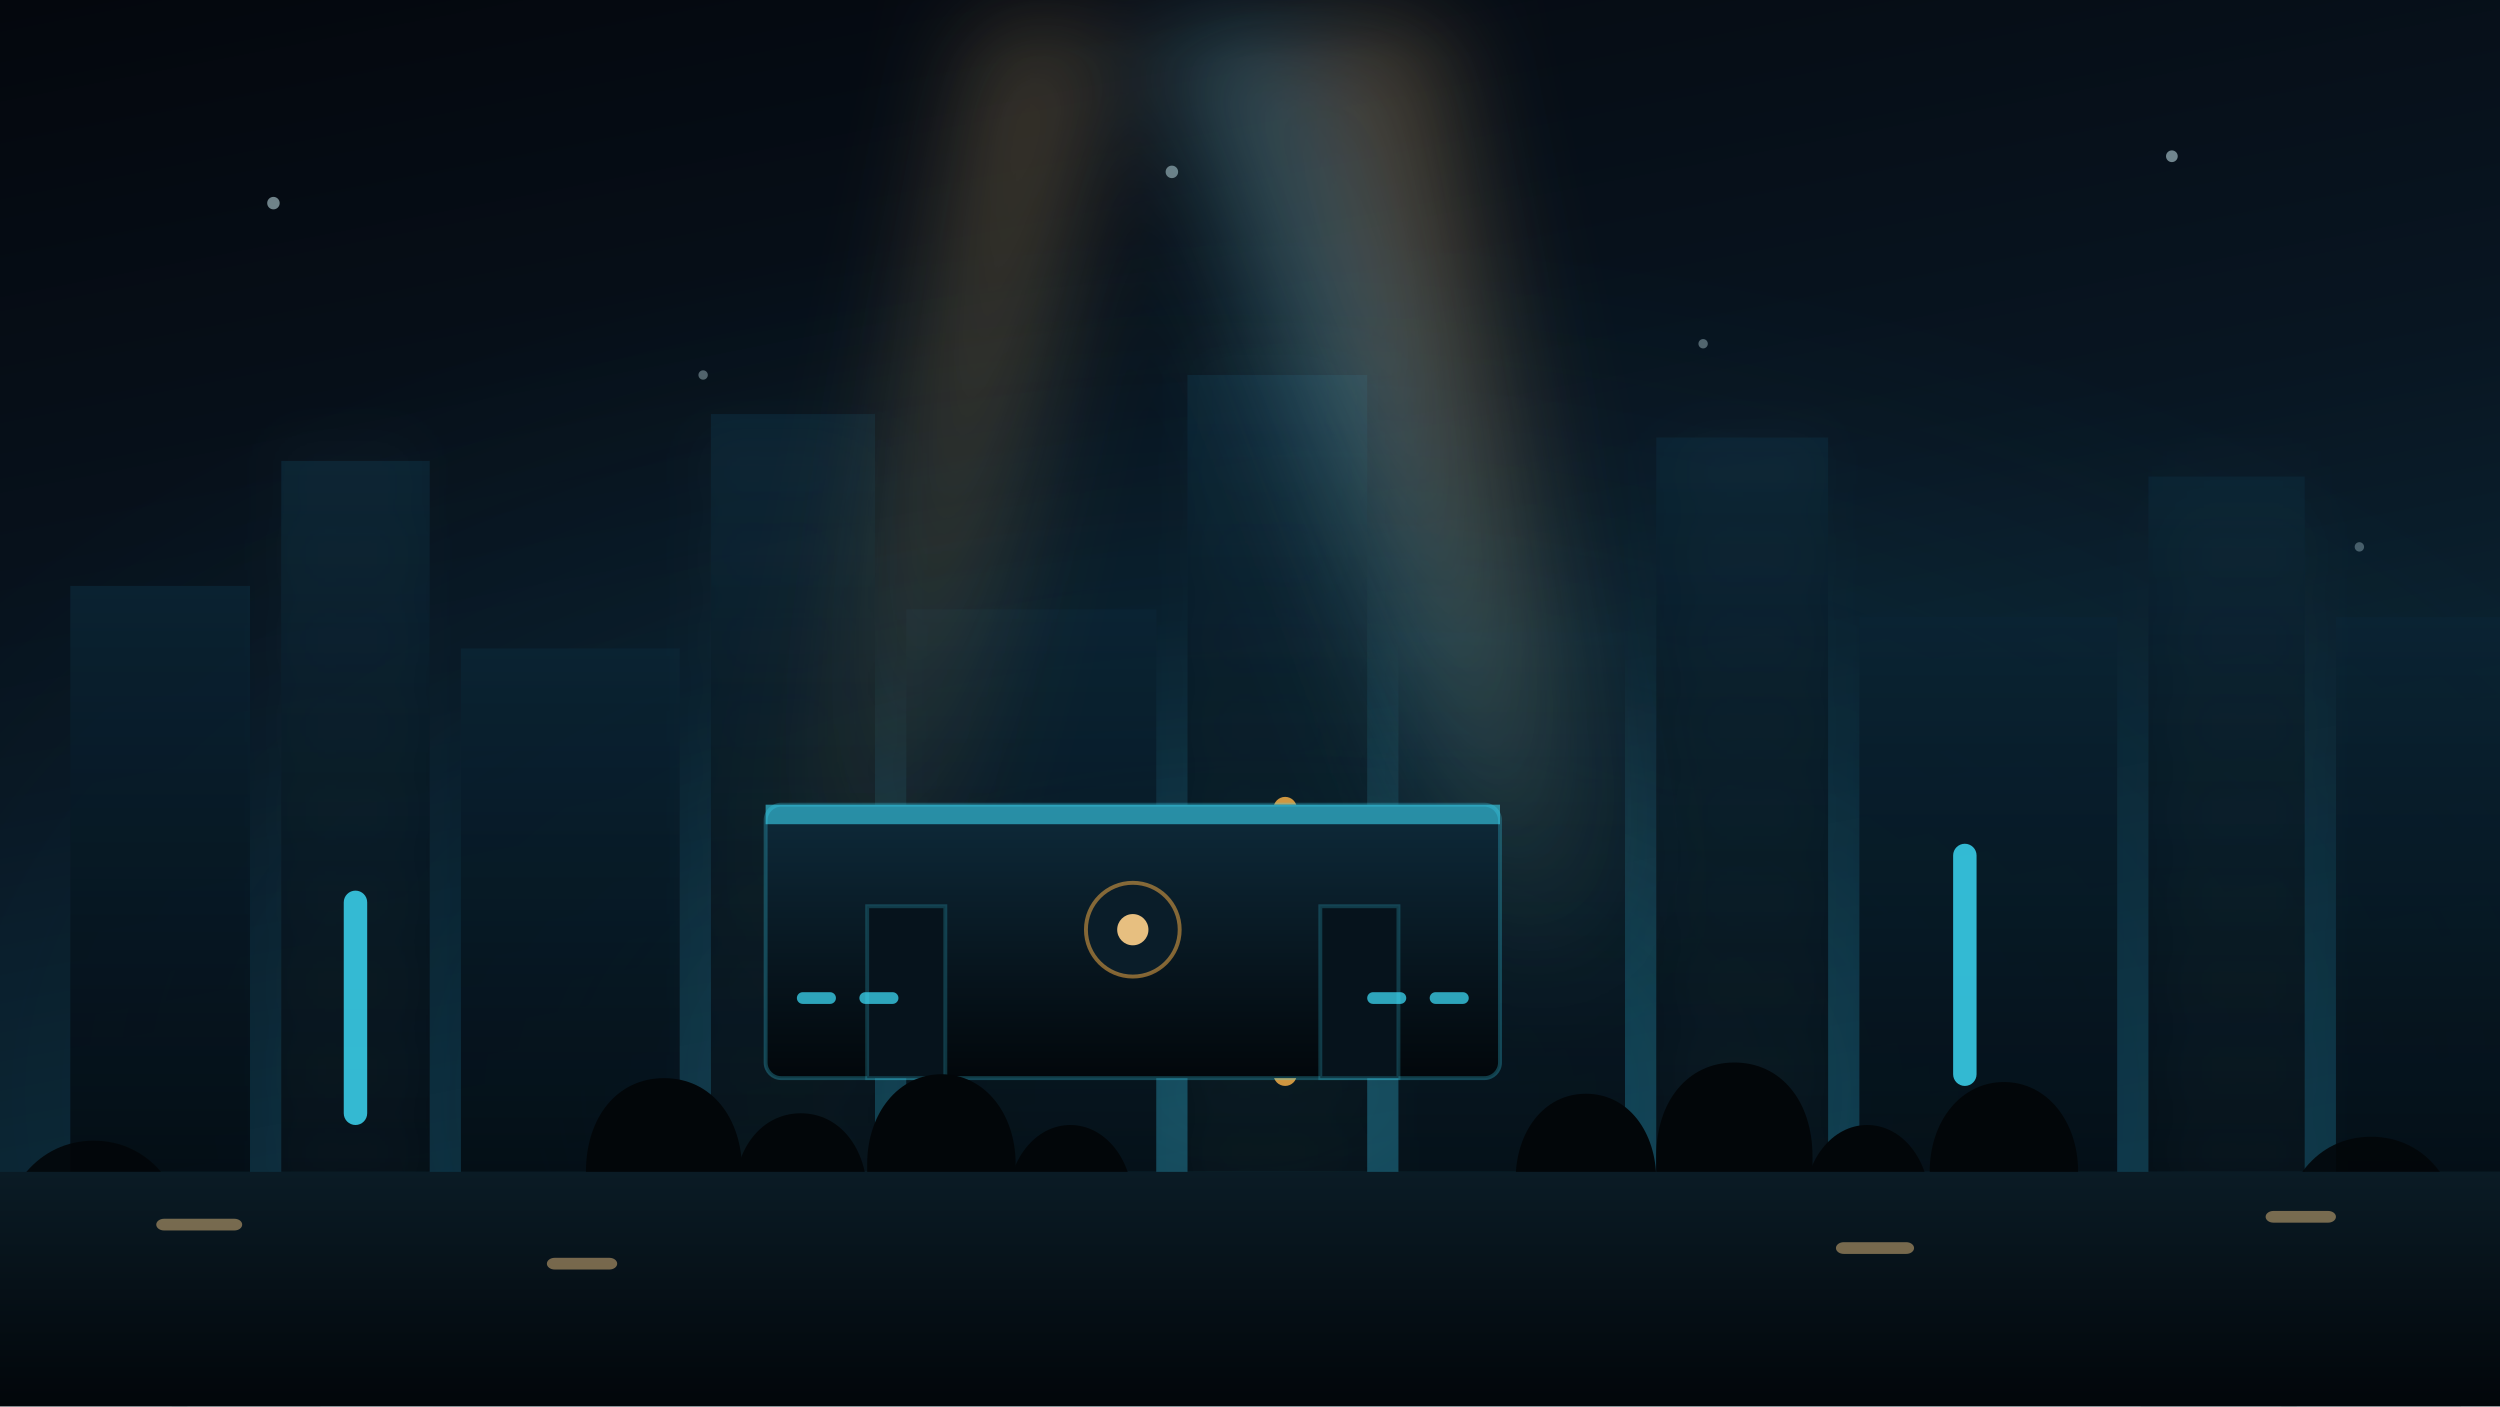
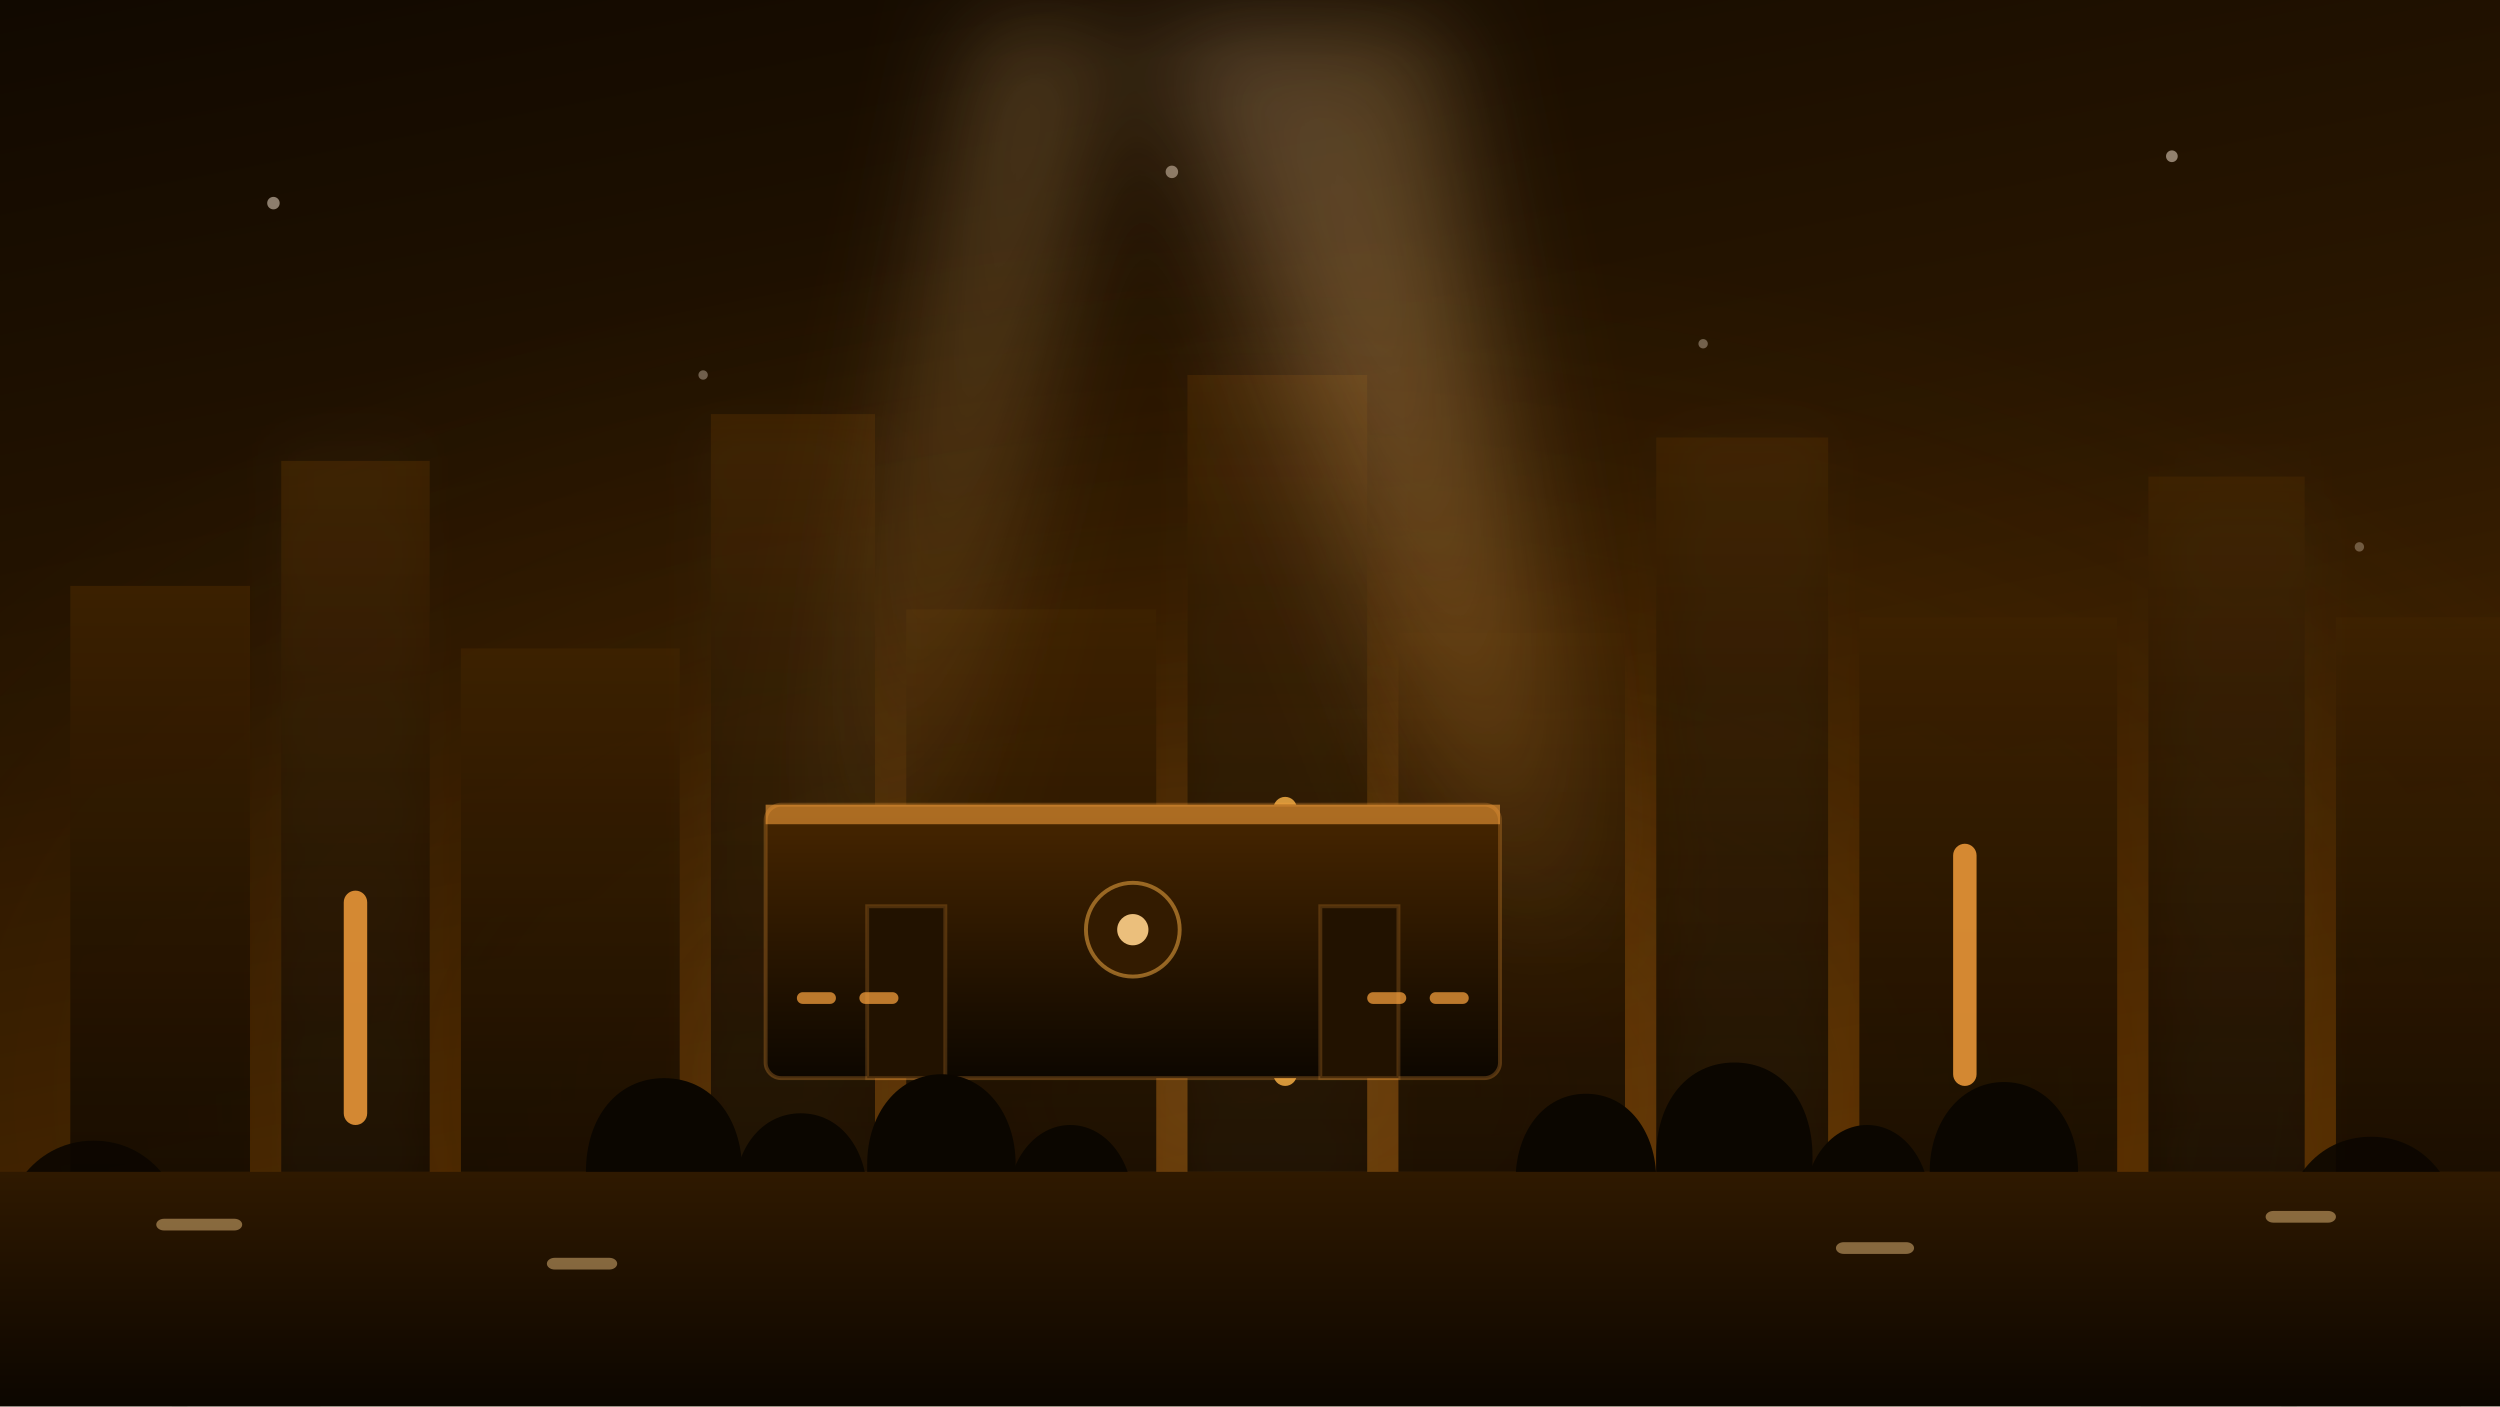
<svg xmlns="http://www.w3.org/2000/svg" width="640" height="360" viewBox="0 0 640 360" preserveAspectRatio="xMidYMid slice">
  <defs>
    <linearGradient id="sky" x1="0" y1="0" x2=".35" y2="1">
-       <stop offset="0" stop-color="#04070d" />
-       <stop offset=".5" stop-color="#081521" />
-       <stop offset="1" stop-color="#0d3040" />
+       <stop offset="0" stop-color="#110900" />
+       <stop offset=".5" stop-color="#291600" />
+       <stop offset="1" stop-color="#4d2900" />
    </linearGradient>
    <radialGradient id="haze" cx=".5" cy=".78" r=".62">
-       <stop offset="0" stop-color="#3ee2ff" stop-opacity=".22" />
-       <stop offset=".55" stop-color="#1a8fb0" stop-opacity=".08" />
-       <stop offset="1" stop-color="#1a8fb0" stop-opacity="0" />
+       <stop offset="0" stop-color="#ffa53e" stop-opacity=".22" />
+       <stop offset=".55" stop-color="#ca6c00" stop-opacity=".08" />
+       <stop offset="1" stop-color="#ca6c00" stop-opacity="0" />
    </radialGradient>
    <linearGradient id="tower" x1="0" y1="0" x2="0" y2="1">
-       <stop offset="0" stop-color="#123a50" />
-       <stop offset="1" stop-color="#05111a" />
+       <stop offset="0" stop-color="#623400" />
+       <stop offset="1" stop-color="#1f1100" />
    </linearGradient>
    <linearGradient id="towerDark" x1="0" y1="0" x2="0" y2="1">
-       <stop offset="0" stop-color="#0a2333" />
-       <stop offset="1" stop-color="#030b12" />
+       <stop offset="0" stop-color="#3d2100" />
+       <stop offset="1" stop-color="#150b00" />
    </linearGradient>
    <linearGradient id="stage" x1="0" y1="0" x2="0" y2="1">
-       <stop offset="0" stop-color="#0e2a3a" />
-       <stop offset="1" stop-color="#02070b" />
+       <stop offset="0" stop-color="#482600" />
+       <stop offset="1" stop-color="#0d0700" />
    </linearGradient>
    <linearGradient id="beam" x1="0" y1="0" x2="0" y2="1">
-       <stop offset="0" stop-color="#a7f3ff" stop-opacity=".55" />
-       <stop offset="1" stop-color="#3ee2ff" stop-opacity="0" />
+       <stop offset="0" stop-color="#ffd6a7" stop-opacity=".55" />
+       <stop offset="1" stop-color="#ffa53e" stop-opacity="0" />
    </linearGradient>
    <linearGradient id="beamAmber" x1="0" y1="0" x2="0" y2="1">
      <stop offset="0" stop-color="#ffd08a" stop-opacity=".6" />
      <stop offset="1" stop-color="#ffb547" stop-opacity="0" />
    </linearGradient>
    <linearGradient id="ground" x1="0" y1="0" x2="0" y2="1">
-       <stop offset="0" stop-color="#0a1b25" />
-       <stop offset="1" stop-color="#02060a" />
+       <stop offset="0" stop-color="#2f1900" />
+       <stop offset="1" stop-color="#0c0600" />
    </linearGradient>
    <pattern id="win" width="18" height="22" patternUnits="userSpaceOnUse">
-       <rect x="5" y="6" width="6" height="8" rx="1" fill="#a7f3ff" opacity=".55" />
+       <rect x="5" y="6" width="6" height="8" rx="1" fill="#ffd6a7" opacity=".55" />
    </pattern>
    <pattern id="winAmber" width="24" height="26" patternUnits="userSpaceOnUse">
      <rect x="6" y="7" width="7" height="9" rx="1" fill="#ffcf84" opacity=".5" />
    </pattern>
    <filter id="glow">
      <feGaussianBlur stdDeviation="8" />
    </filter>
    <filter id="soft">
      <feGaussianBlur stdDeviation="16" />
    </filter>
  </defs>
  <rect width="640" height="360" fill="url(#sky)" />
  <rect width="640" height="360" fill="url(#haze)" />
-   <g fill="#d9f9ff">
+   <g fill="#ffedd9">
    <circle cx="70" cy="52" r="1.6" opacity=".5" />
    <circle cx="180" cy="96" r="1.2" opacity=".35" />
    <circle cx="300" cy="44" r="1.6" opacity=".45" />
    <circle cx="436" cy="88" r="1.2" opacity=".35" />
    <circle cx="556" cy="40" r="1.5" opacity=".5" />
    <circle cx="604" cy="140" r="1.2" opacity=".3" />
  </g>
  <g fill="url(#towerDark)" opacity=".9">
    <rect x="18" y="150" width="46" height="150" />
    <rect x="72" y="118" width="38" height="182" />
    <rect x="118" y="166" width="56" height="134" />
    <rect x="182" y="106" width="42" height="194" />
    <rect x="232" y="156" width="64" height="144" />
    <rect x="304" y="96" width="46" height="204" />
    <rect x="358" y="162" width="58" height="138" />
    <rect x="424" y="112" width="44" height="188" />
    <rect x="476" y="158" width="66" height="142" />
    <rect x="550" y="122" width="40" height="178" />
    <rect x="598" y="158" width="42" height="142" />
  </g>
  <g fill="url(#win)" opacity=".3" filter="url(#glow)">
    <rect x="72" y="118" width="38" height="182" />
    <rect x="182" y="106" width="42" height="194" />
    <rect x="304" y="96" width="46" height="204" />
    <rect x="424" y="112" width="44" height="188" />
    <rect x="550" y="122" width="40" height="178" />
  </g>
  <g opacity=".8">
-     <rect x="88" y="228" width="6" height="60" rx="3" fill="#3ee2ff" />
+     <rect x="88" y="228" width="6" height="60" rx="3" fill="#ffa53e" />
    <rect x="326" y="204" width="6" height="74" rx="3" fill="#ffb547" />
-     <rect x="500" y="216" width="6" height="62" rx="3" fill="#3ee2ff" />
+     <rect x="500" y="216" width="6" height="62" rx="3" fill="#ffa53e" />
  </g>
  <g filter="url(#soft)" opacity=".8">
    <path d="M300 0h22l96 250h-40z" fill="url(#beam)" />
    <path d="M340 0h18l58 250h-34z" fill="url(#beamAmber)" />
    <path d="M262 0h16l-46 250h-30z" fill="url(#beamAmber)" />
  </g>
  <g>
-     <rect x="196" y="206" width="188" height="70" rx="4" fill="url(#stage)" stroke="#3ee2ff" stroke-opacity=".25" />
-     <rect x="196" y="206" width="188" height="5" fill="#3ee2ff" opacity=".55" />
-     <rect x="222" y="232" width="20" height="44" fill="#06131c" stroke="#3ee2ff" stroke-opacity=".2" />
-     <rect x="338" y="232" width="20" height="44" fill="#06131c" stroke="#3ee2ff" stroke-opacity=".2" />
-     <circle cx="290" cy="238" r="12" fill="#0a1d29" stroke="#ffb547" stroke-opacity=".5" />
+     <rect x="196" y="206" width="188" height="70" rx="4" fill="url(#stage)" stroke="#ffa53e" stroke-opacity=".25" />
+     <rect x="196" y="206" width="188" height="5" fill="#ffa53e" opacity=".55" />
+     <rect x="222" y="232" width="20" height="44" fill="#221200" stroke="#ffa53e" stroke-opacity=".2" />
+     <rect x="338" y="232" width="20" height="44" fill="#221200" stroke="#ffa53e" stroke-opacity=".2" />
+     <circle cx="290" cy="238" r="12" fill="#331b00" stroke="#ffb547" stroke-opacity=".5" />
    <circle cx="290" cy="238" r="4" fill="#ffd08a" opacity=".9" />
-     <g fill="#3ee2ff" opacity=".7">
+     <g fill="#ffa53e" opacity=".7">
      <rect x="204" y="254" width="10" height="3" rx="1.5" />
      <rect x="220" y="254" width="10" height="3" rx="1.5" />
      <rect x="350" y="254" width="10" height="3" rx="1.5" />
      <rect x="366" y="254" width="10" height="3" rx="1.5" />
    </g>
  </g>
-   <g fill="#020609">
+   <g fill="#0b0600">
    <path d="M150 300c0-14 8-24 20-24s20 10 20 24v34h-40z" />
    <path d="M188 306c0-12 7-21 17-21s17 9 17 21v28h-34z" />
    <path d="M222 298c0-13 8-23 19-23s19 10 19 23v36h-38z" />
    <path d="M258 308c0-11 7-20 16-20s16 9 16 20v26h-32z" />
    <path d="M388 302c0-12 7-22 18-22s18 10 18 22v32h-36z" />
    <path d="M424 296c0-14 8-24 20-24s20 10 20 24v38h-40z" />
    <path d="M462 308c0-11 7-20 16-20s16 9 16 20v26h-32z" />
    <path d="M494 300c0-13 8-23 19-23s19 10 19 23v34h-38z" />
  </g>
-   <g fill="#020609" opacity=".9">
+   <g fill="#0b0600" opacity=".9">
    <path d="M0 320c0-16 10-28 24-28s24 12 24 28v40H0z" />
    <path d="M44 328c0-12 8-22 19-22s19 10 19 22v32H44z" />
    <path d="M548 326c0-13 8-24 20-24s20 11 20 24v34h-40z" />
    <path d="M584 318c0-15 9-27 23-27s23 12 23 27v42h-46z" />
  </g>
  <rect y="300" width="640" height="60" fill="url(#ground)" />
  <g fill="#ffd08a" opacity=".45">
    <rect x="40" y="312" width="22" height="3" rx="2" />
    <rect x="140" y="322" width="18" height="3" rx="2" />
    <rect x="470" y="318" width="20" height="3" rx="2" />
    <rect x="580" y="310" width="18" height="3" rx="2" />
  </g>
</svg>
